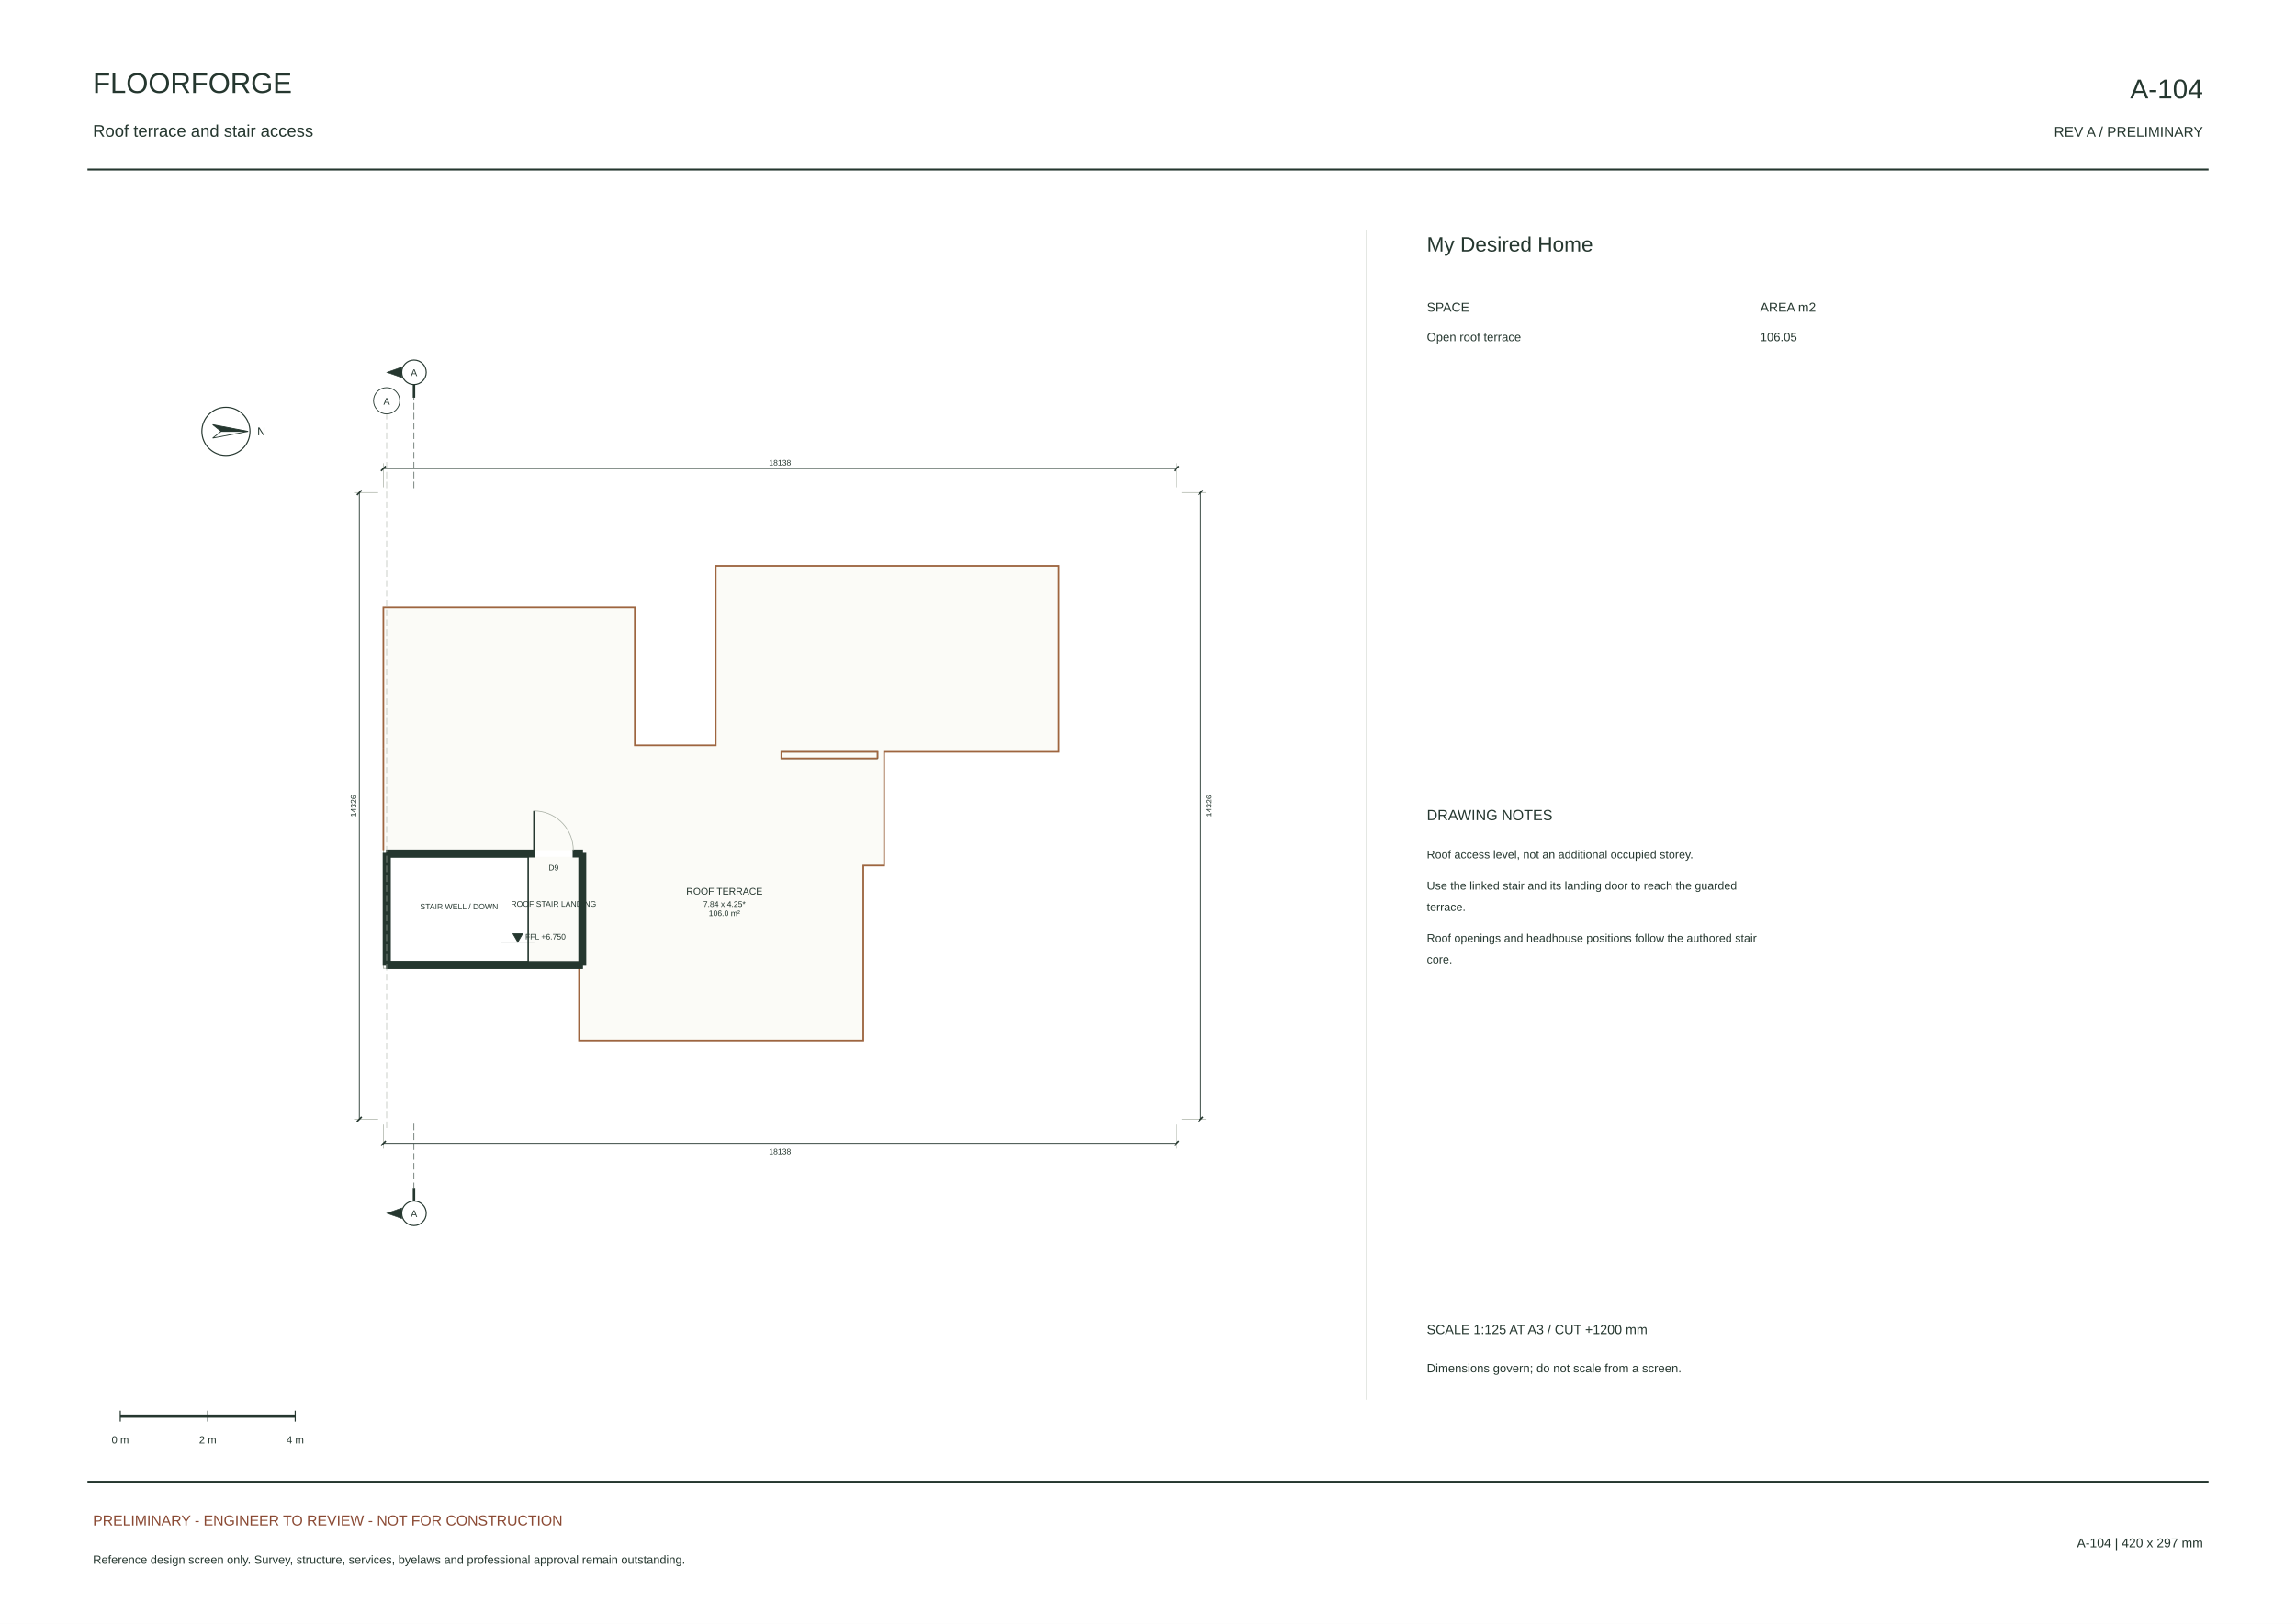
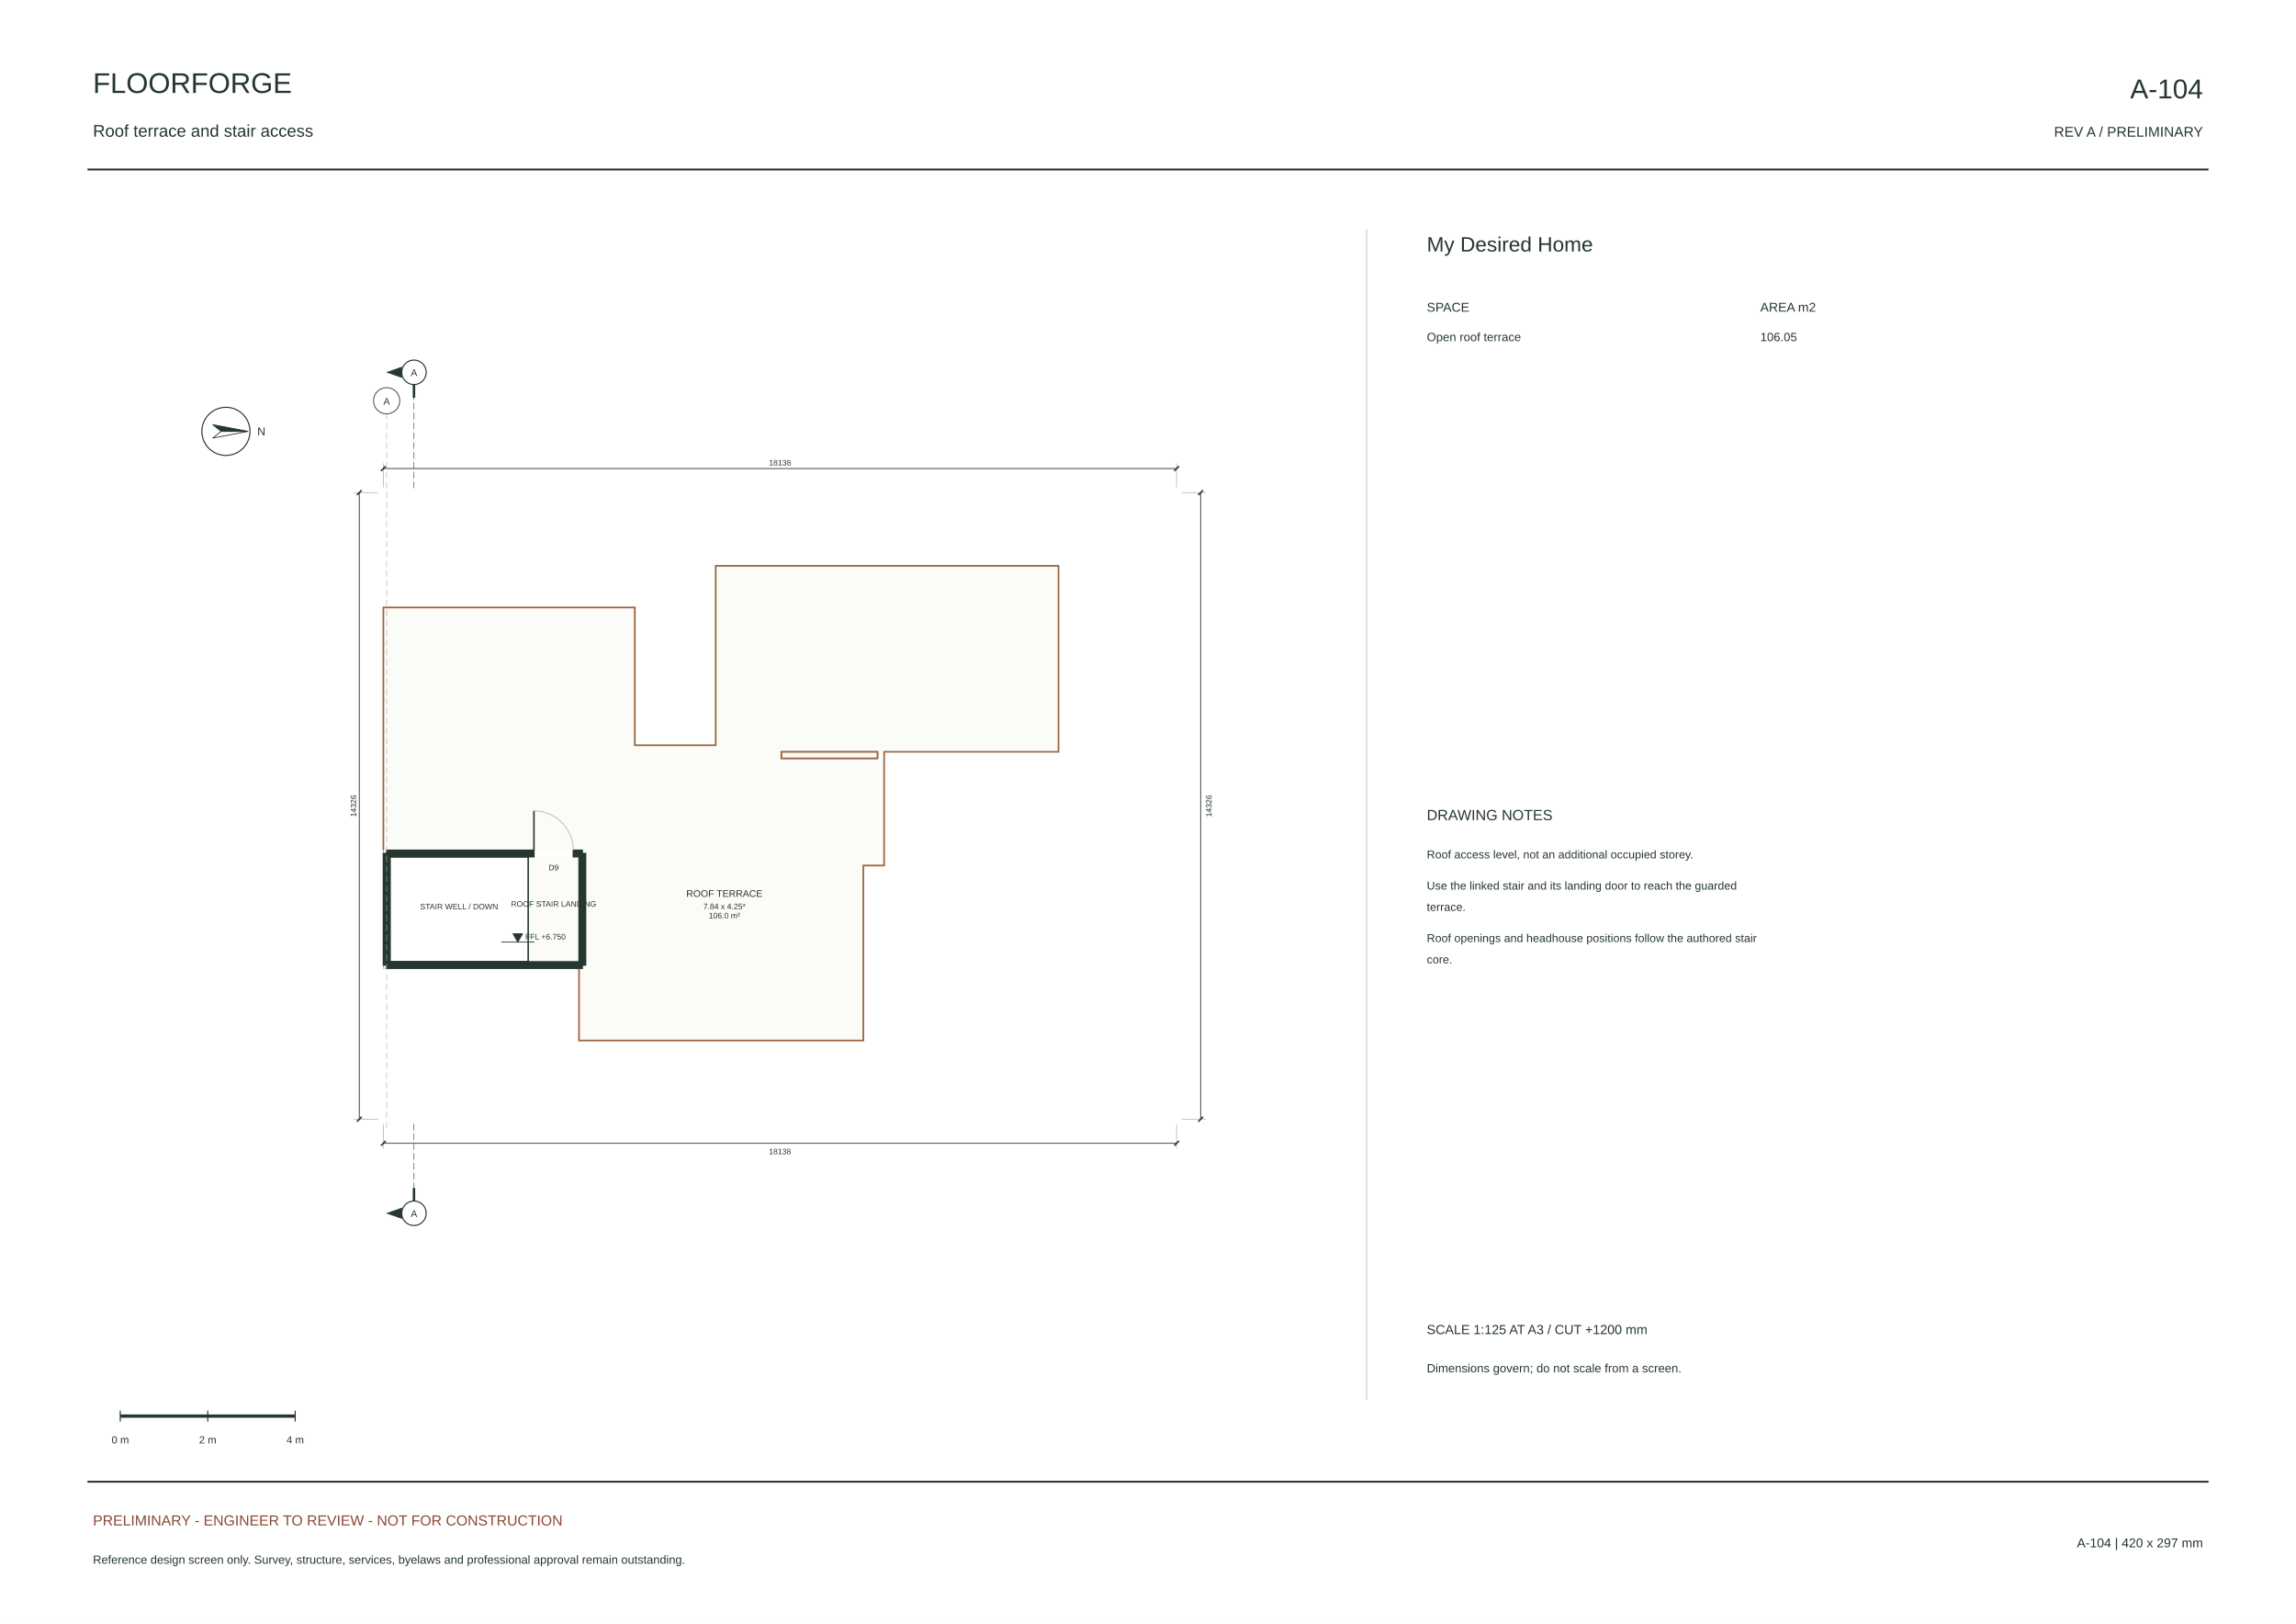
<svg xmlns="http://www.w3.org/2000/svg" width="420mm" height="297mm" viewBox="0 0 420 297">
  <rect width="420" height="297" fill="white" />
  <g font-family="Arial,Helvetica,sans-serif">
    <path d="M 16 31 H 404 M 16 271 H 404" stroke="#25372f" stroke-width=".35" />
    <text x="17" y="17" fill="#25372f" font-size="5.2" text-anchor="start">FLOORFORGE</text>
    <text x="17" y="25" fill="#25372f" font-size="3.1" text-anchor="start">Roof terrace and stair access</text>
    <text x="403" y="18" fill="#25372f" font-size="5" text-anchor="end">A-104</text>
    <text x="403" y="25" fill="#25372f" font-size="2.6" text-anchor="end">REV A / PRELIMINARY</text>
    <polygon points="105.92,156.704 96.624,156.704 96.624,175.904 105.92,175.904" fill="#fbfbf7" stroke="none" stroke-width="0.2" />
    <polygon points="70.128,136.304 70.128,112.304 70.128,111.704 70.128,111.104 114.928,111.104 115.528,111.104 116.128,111.104 116.128,112.304 116.128,136.304 130.928,136.304 130.928,128.304 130.928,127.704 130.928,127.104 130.928,104.688 130.928,104.088 130.928,103.488 132.128,103.488 141.728,103.488 142.328,103.488 142.928,103.488 192.432,103.488 193.032,103.488 193.632,103.488 193.632,137.504 161.728,137.504 161.728,158.304 157.92,158.304 157.92,190.304 105.92,190.304 105.92,177.104 107.12,177.104 107.12,155.504 70.128,155.504 70.128,137.504 70.128,136.904" fill="#fbfbf7" stroke="none" stroke-width="0.2" />
    <polygon points="70.128,136.304 70.128,112.304 70.128,111.704 70.128,111.104 114.928,111.104 115.528,111.104 116.128,111.104 116.128,112.304 116.128,136.304 130.928,136.304 130.928,128.304 130.928,127.704 130.928,127.104 130.928,104.688 130.928,104.088 130.928,103.488 132.128,103.488 141.728,103.488 142.328,103.488 142.928,103.488 192.432,103.488 193.032,103.488 193.632,103.488 193.632,137.504 161.728,137.504 161.728,158.304 157.92,158.304 157.92,190.304 105.92,190.304 105.92,177.104 95.52,177.104 94.92,177.104 71.328,177.104 70.728,177.104 70.128,177.104 70.128,175.904 70.128,137.504 70.128,136.904 70.128,136.304" fill="none" stroke="#a8afa4" stroke-width="0.15" />
    <polygon points="160.528,138.104 160.528,137.504 142.928,137.504 142.928,138.104 142.928,138.704 160.528,138.704 160.528,138.104" fill="none" stroke="#25372f" stroke-width="0.2" />
    <polygon points="71.328,156.704 71.328,175.904 96.624,175.904 96.624,156.704 71.328,156.704" fill="none" stroke="#25372f" stroke-width="0.2" />
    <polyline points="70.128,136.904 70.128,136.304 70.128,112.304 70.128,111.704 70.128,111.104 114.928,111.104 115.528,111.104 116.128,111.104 116.128,112.304 116.128,136.304 130.928,136.304 130.928,128.304 130.928,127.704 130.928,127.104 130.928,104.688 130.928,104.088 130.928,103.488 132.128,103.488 141.728,103.488 142.328,103.488 142.928,103.488 192.432,103.488 193.032,103.488 193.632,103.488 193.632,137.504 161.728,137.504 161.728,158.304 157.92,158.304 157.92,190.304 105.92,190.304 105.92,177.112" fill="none" stroke="#9e653f" stroke-width="0.3" />
    <polyline points="70.128,155.496 70.128,137.504 70.128,136.904" fill="none" stroke="#9e653f" stroke-width="0.3" />
    <polyline points="160.528,138.704 160.528,138.104 160.528,137.504 142.928,137.504 142.928,138.104 142.928,138.704 160.528,138.704" fill="none" stroke="#9e653f" stroke-width="0.3" />
    <polygon points="105.92,156.104 107.12,156.104 107.12,176.504 105.92,176.504 105.92,156.104" fill="#25372f" stroke="#25372f" stroke-width="0.25" />
    <polygon points="70.728,155.504 97.672,155.504 97.672,156.704 70.728,156.704 70.728,155.504" fill="#25372f" stroke="#25372f" stroke-width="0.25" />
    <polygon points="106.52,155.504 106.52,156.704 104.872,156.704 104.872,155.504 106.52,155.504" fill="#25372f" stroke="#25372f" stroke-width="0.25" />
    <polygon points="70.128,156.104 71.328,156.104 71.328,176.504 70.128,176.504 70.128,156.104" fill="#25372f" stroke="#25372f" stroke-width="0.25" />
    <polygon points="70.728,177.104 70.728,175.904 106.52,175.904 106.52,177.104 70.728,177.104" fill="#25372f" stroke="#25372f" stroke-width="0.25" />
    <path d="M 97.672 155.504 L 97.672 148.304" fill="none" stroke="#25372f" stroke-width="0.28" />
    <polyline points="104.872,155.504 104.841,154.84 104.749,154.181 104.597,153.534 104.386,152.903 104.117,152.295 103.794,151.714 103.418,151.165 102.993,150.653 102.523,150.183 102.011,149.758 101.462,149.382 100.881,149.059 100.273,148.79 99.642,148.579 98.995,148.427 98.336,148.335 97.672,148.304" fill="none" stroke="#a8afa4" stroke-width="0.13" />
    <text x="101.272" y="159.184" fill="#25372f" font-size="1.45" text-anchor="middle">D9</text>
    <text x="101.272" y="165.828" fill="#25372f" font-size="1.45" text-anchor="middle">ROOF STAIR LANDING</text>
-     <text x="132.513" y="163.618" fill="#25372f" font-size="1.76" text-anchor="middle">ROOF TERRACE</text>
-     <text x="132.513" y="165.854" fill="#25372f" font-size="1.45" text-anchor="middle">7.84 x 4.25*</text>
-     <text x="132.513" y="167.534" fill="#25372f" font-size="1.45" text-anchor="middle">106.0 m²</text>
+     <text x="132.513" y="164.04" fill="#25372f" font-size="1.76" text-anchor="middle">ROOF TERRACE</text>
+     <text x="132.513" y="166.276" fill="#25372f" font-size="1.45" text-anchor="middle">7.84 x 4.25*</text>
+     <text x="132.513" y="167.956" fill="#25372f" font-size="1.45" text-anchor="middle">106.0 m²</text>
    <path d="M 70.128 205.664 L 70.128 210.064" fill="none" stroke="#a8afa4" stroke-width="0.12" />
    <path d="M 215.232 205.664 L 215.232 210.064" fill="none" stroke="#a8afa4" stroke-width="0.12" />
    <path d="M 70.128 209.104 L 215.232 209.104" fill="none" stroke="#25372f" stroke-width="0.15" />
    <path d="M 69.688 209.544 L 70.568 208.664" fill="none" stroke="#25372f" stroke-width="0.28" />
    <path d="M 214.792 209.544 L 215.672 208.664" fill="none" stroke="#25372f" stroke-width="0.28" />
    <text x="142.68" y="211.104" fill="#25372f" font-size="1.45" text-anchor="middle">18138</text>
    <path d="M 70.128 89.136 L 70.128 84.736" fill="none" stroke="#a8afa4" stroke-width="0.12" />
    <path d="M 215.232 89.136 L 215.232 84.736" fill="none" stroke="#a8afa4" stroke-width="0.12" />
    <path d="M 70.128 85.696 L 215.232 85.696" fill="none" stroke="#25372f" stroke-width="0.15" />
    <path d="M 69.688 86.136 L 70.568 85.256" fill="none" stroke="#25372f" stroke-width="0.28" />
    <path d="M 214.792 86.136 L 215.672 85.256" fill="none" stroke="#25372f" stroke-width="0.28" />
    <text x="142.68" y="85.136" fill="#25372f" font-size="1.45" text-anchor="middle">18138</text>
    <path d="M 69.168 204.704 L 64.768 204.704" fill="none" stroke="#a8afa4" stroke-width="0.12" />
    <path d="M 69.168 90.096 L 64.768 90.096" fill="none" stroke="#a8afa4" stroke-width="0.12" />
    <path d="M 65.728 204.704 L 65.728 90.096" fill="none" stroke="#25372f" stroke-width="0.15" />
    <path d="M 65.288 205.144 L 66.168 204.264" fill="none" stroke="#25372f" stroke-width="0.28" />
    <path d="M 65.288 90.536 L 66.168 89.656" fill="none" stroke="#25372f" stroke-width="0.28" />
    <text x="65.168" y="147.4" fill="#25372f" font-size="1.45" text-anchor="middle" transform="rotate(-90.0 65.168 147.4)">14326</text>
    <path d="M 216.192 204.704 L 220.592 204.704" fill="none" stroke="#a8afa4" stroke-width="0.12" />
    <path d="M 216.192 90.096 L 220.592 90.096" fill="none" stroke="#a8afa4" stroke-width="0.12" />
    <path d="M 219.632 204.704 L 219.632 90.096" fill="none" stroke="#25372f" stroke-width="0.15" />
    <path d="M 219.192 205.144 L 220.072 204.264" fill="none" stroke="#25372f" stroke-width="0.28" />
    <path d="M 219.192 90.536 L 220.072 89.656" fill="none" stroke="#25372f" stroke-width="0.28" />
    <text x="221.632" y="147.4" fill="#25372f" font-size="1.45" text-anchor="middle" transform="rotate(-90.0 221.632 147.4)">14326</text>
    <path d="M 70.728 206.304 L 70.728 75.696" fill="none" stroke="#a8afa4" stroke-width="0.1" stroke-dasharray="1.2 .6" />
    <circle cx="70.728" cy="73.296" r="2.4" fill="none" stroke="#25372f" stroke-width="0.15" />
    <text x="70.728" y="74.016" fill="#25372f" font-size="1.76" text-anchor="middle">A</text>
    <polygon points="93.84,170.784 95.6,170.784 94.72,172.304" fill="#25372f" stroke="#25372f" stroke-width="0.15" />
    <path d="M 91.68 172.304 L 97.76 172.304" fill="none" stroke="#25372f" stroke-width="0.15" />
    <text x="96.08" y="171.824" fill="#25372f" font-size="1.45" text-anchor="start">FFL +6.750</text>
    <path d="M 75.728 205.504 L 75.728 217.264" fill="none" stroke="#25372f" stroke-width="0.1" stroke-dasharray="1.2 .6" />
    <path d="M 75.728 217.264 L 75.728 219.664" fill="none" stroke="#25372f" stroke-width="0.45" />
    <circle cx="75.728" cy="221.904" r="2.24" fill="none" stroke="#25372f" stroke-width="0.2" />
    <text x="75.728" y="222.584" fill="#25372f" font-size="1.76" text-anchor="middle">A</text>
    <polygon points="73.488,222.864 70.768,221.904 73.488,220.944" fill="#25372f" stroke="#25372f" stroke-width="0.1" />
    <path d="M 75.728 89.296 L 75.728 72.736" fill="none" stroke="#25372f" stroke-width="0.1" stroke-dasharray="1.2 .6" />
    <path d="M 75.728 72.736 L 75.728 70.336" fill="none" stroke="#25372f" stroke-width="0.45" />
    <circle cx="75.728" cy="68.096" r="2.24" fill="none" stroke="#25372f" stroke-width="0.2" />
    <text x="75.728" y="68.776" fill="#25372f" font-size="1.76" text-anchor="middle">A</text>
    <polygon points="73.488,67.136 70.768,68.096 73.488,69.056" fill="#25372f" stroke="#25372f" stroke-width="0.1" />
    <circle cx="41.328" cy="78.896" r="4.4" fill="none" stroke="#25372f" stroke-width="0.2" />
    <polygon points="45.376,78.896 38.908,77.664 40.448,78.896" fill="#25372f" stroke="#25372f" stroke-width="0.15" />
    <polygon points="45.376,78.896 38.908,80.128 40.448,78.896" fill="none" stroke="#25372f" stroke-width="0.15" />
    <text x="47.808" y="79.616" fill="#25372f" font-size="2.08" text-anchor="middle">N</text>
    <polygon points="96.624,156.704 71.328,156.704 71.328,175.904 96.624,175.904" fill="none" stroke="#25372f" stroke-width="0.2" />
    <text x="83.976" y="166.304" fill="#25372f" font-size="1.45" text-anchor="middle">STAIR WELL / DOWN</text>
    <path d="M 250 42 V 256" stroke="#c9d0c7" stroke-width=".2" />
    <text x="261" y="46" fill="#25372f" font-size="3.8" text-anchor="start">My Desired Home</text>
    <text x="261" y="57" fill="#25372f" font-size="2.35" text-anchor="start">SPACE</text>
    <text x="322" y="57" fill="#25372f" font-size="2.35" text-anchor="start">AREA m2</text>
    <text x="261" y="62.4" fill="#25372f" font-size="2.2" text-anchor="start">Open roof terrace</text>
    <text x="322" y="62.4" fill="#25372f" font-size="2.2" text-anchor="start">106.05</text>
    <text x="261" y="150" fill="#25372f" font-size="2.7" text-anchor="start">DRAWING NOTES</text>
    <text x="261" y="157" fill="#25372f" font-size="2.1" text-anchor="start">Roof access level, not an additional occupied storey.</text>
    <text x="261" y="162.7" fill="#25372f" font-size="2.1" text-anchor="start">Use the linked stair and its landing door to reach the guarded</text>
    <text x="261" y="166.6" fill="#25372f" font-size="2.1" text-anchor="start">terrace.</text>
    <text x="261" y="172.3" fill="#25372f" font-size="2.1" text-anchor="start">Roof openings and headhouse positions follow the authored stair</text>
    <text x="261" y="176.2" fill="#25372f" font-size="2.1" text-anchor="start">core.</text>
    <text x="261" y="244" fill="#25372f" font-size="2.4" text-anchor="start">SCALE 1:125 AT A3 / CUT +1200 mm</text>
    <text x="261" y="251" fill="#25372f" font-size="2.2" text-anchor="start">Dimensions govern; do not scale from a screen.</text>
    <path d="M 22 259 H 54.0" stroke="#25372f" stroke-width=".6" />
    <path d="M 22.0 258 V 260" stroke="#25372f" stroke-width=".2" />
    <text x="22" y="264" fill="#25372f" font-size="1.9" text-anchor="middle">0 m</text>
    <path d="M 38.0 258 V 260" stroke="#25372f" stroke-width=".2" />
    <text x="38" y="264" fill="#25372f" font-size="1.9" text-anchor="middle">2 m</text>
    <path d="M 54.0 258 V 260" stroke="#25372f" stroke-width=".2" />
    <text x="54" y="264" fill="#25372f" font-size="1.9" text-anchor="middle">4 m</text>
    <text x="17" y="279" fill="#8a4933" font-size="2.65" text-anchor="start">PRELIMINARY - ENGINEER TO REVIEW - NOT FOR CONSTRUCTION</text>
    <text x="17" y="286" fill="#25372f" font-size="2.15" text-anchor="start">Reference design screen only. Survey, structure, services, byelaws and professional approval remain outstanding.</text>
    <text x="403" y="283" fill="#25372f" font-size="2.35" text-anchor="end">A-104  |  420 x 297 mm</text>
  </g>
</svg>
